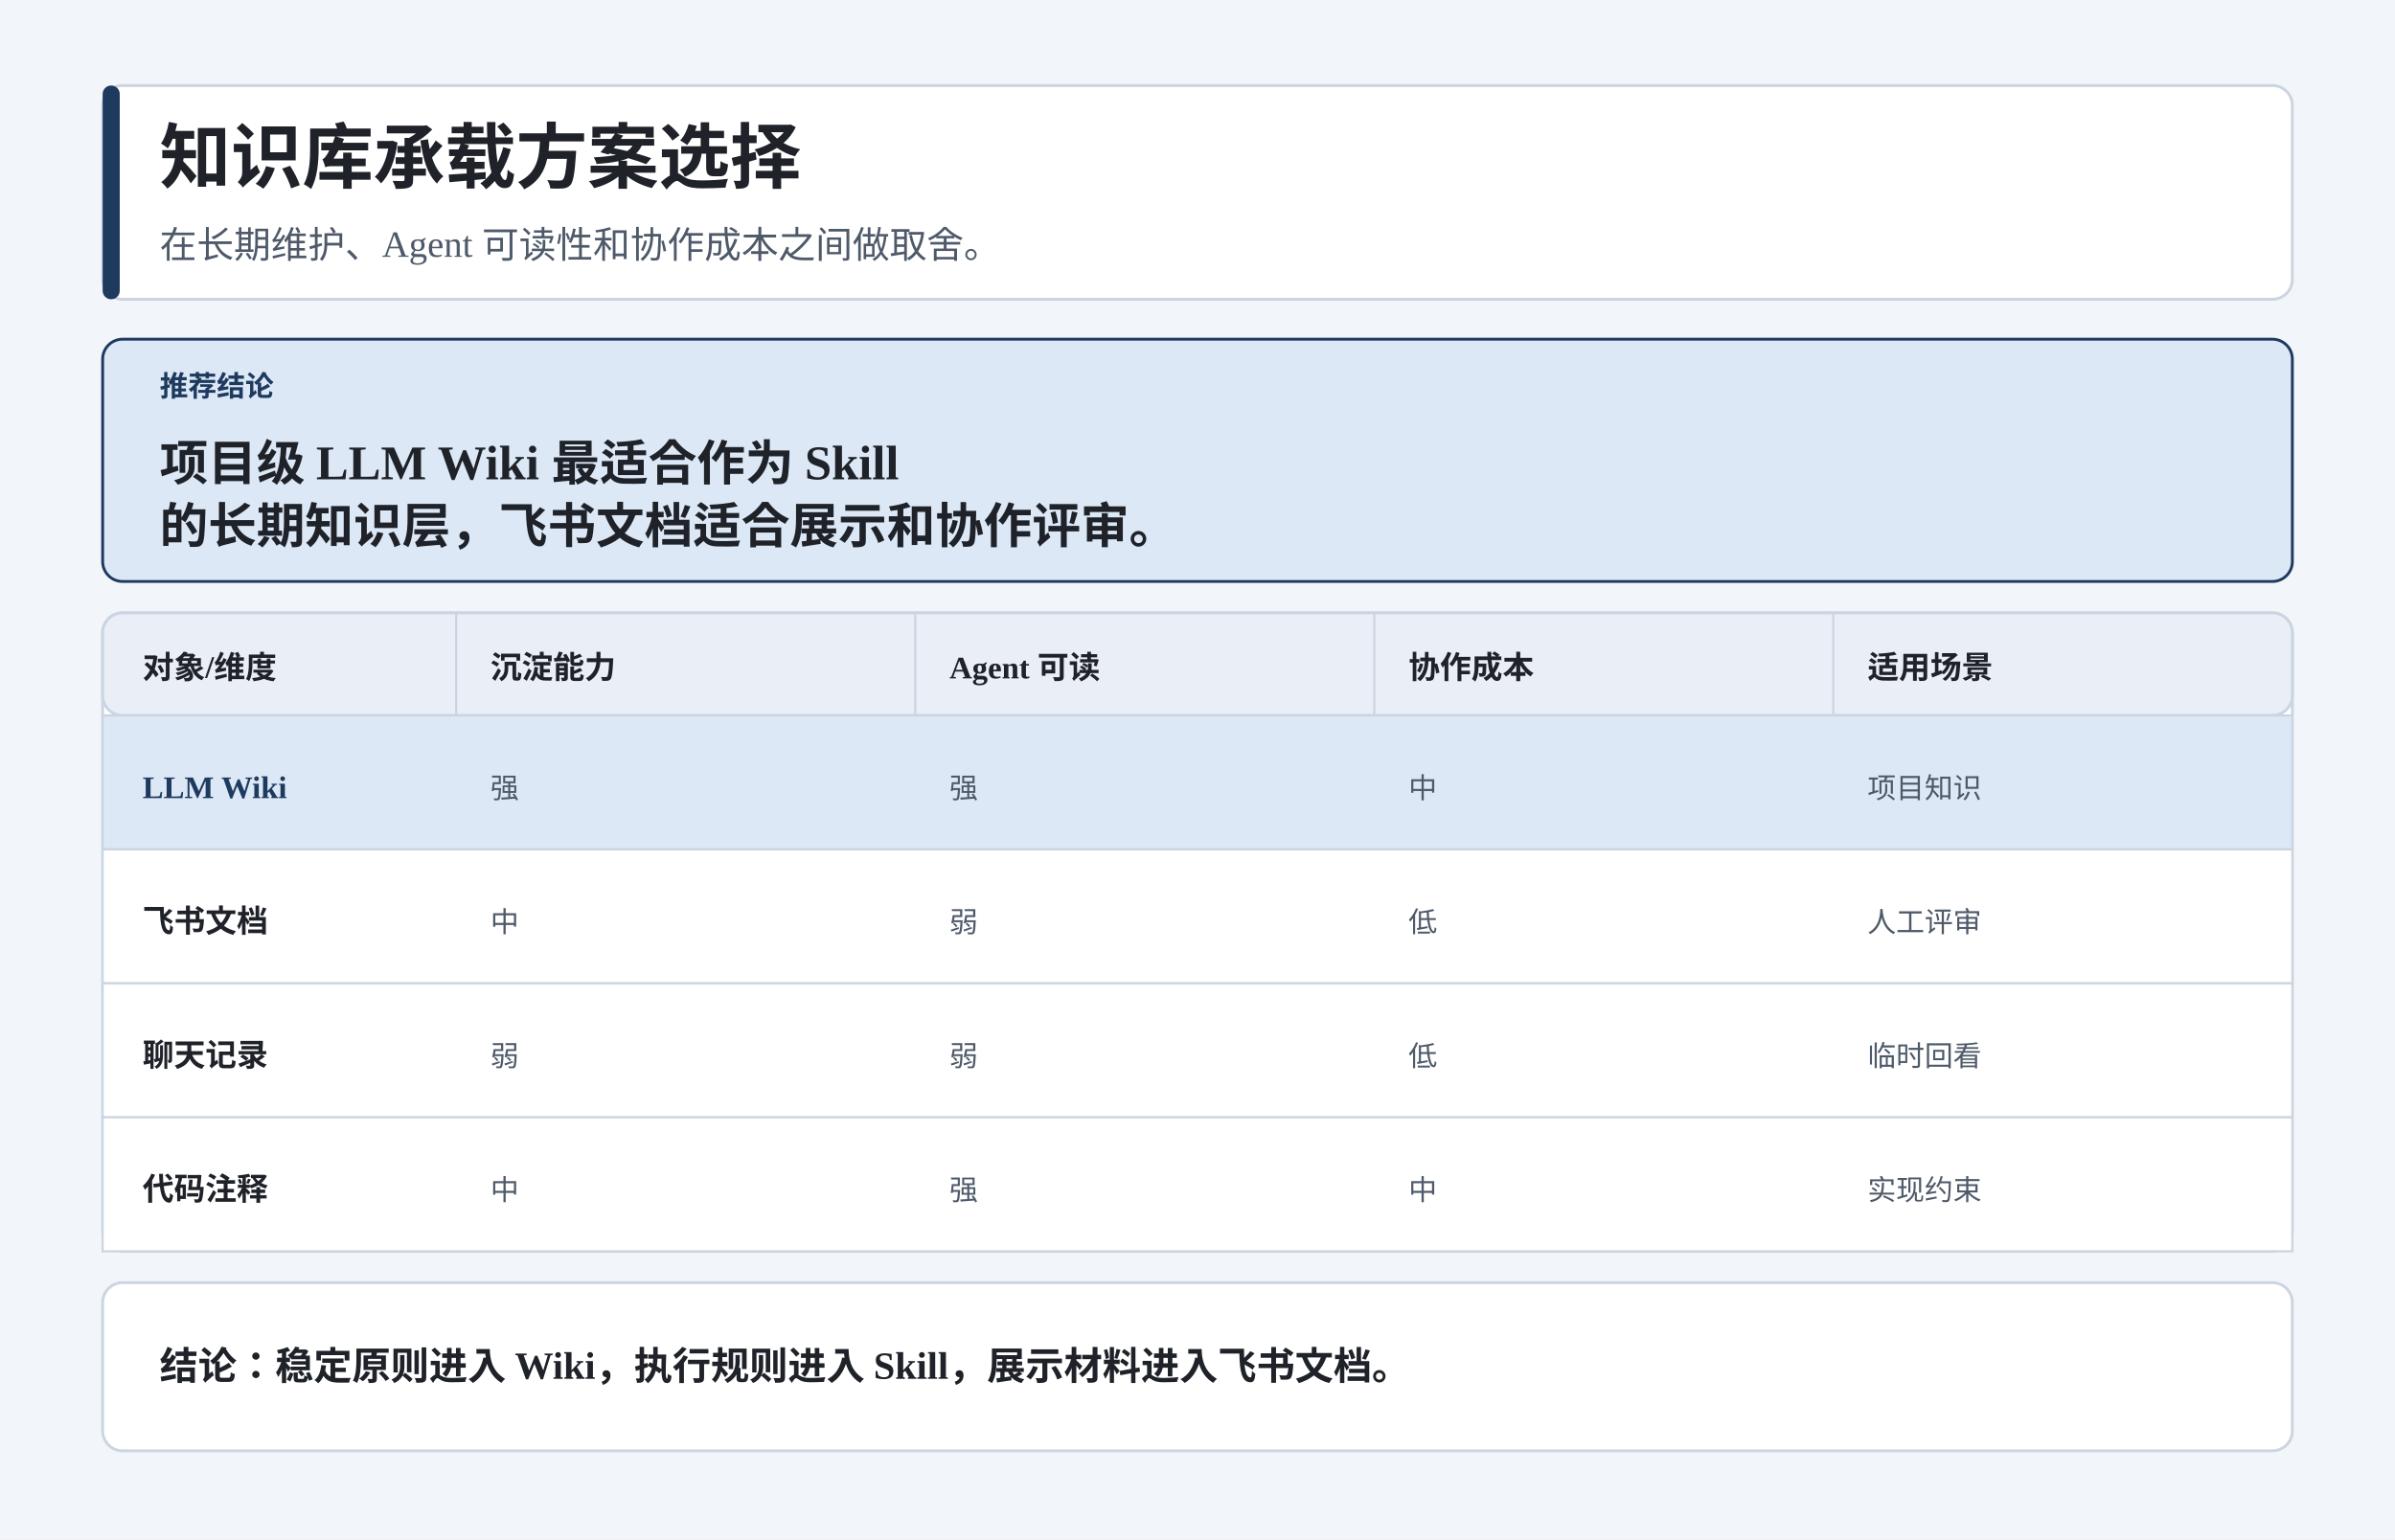
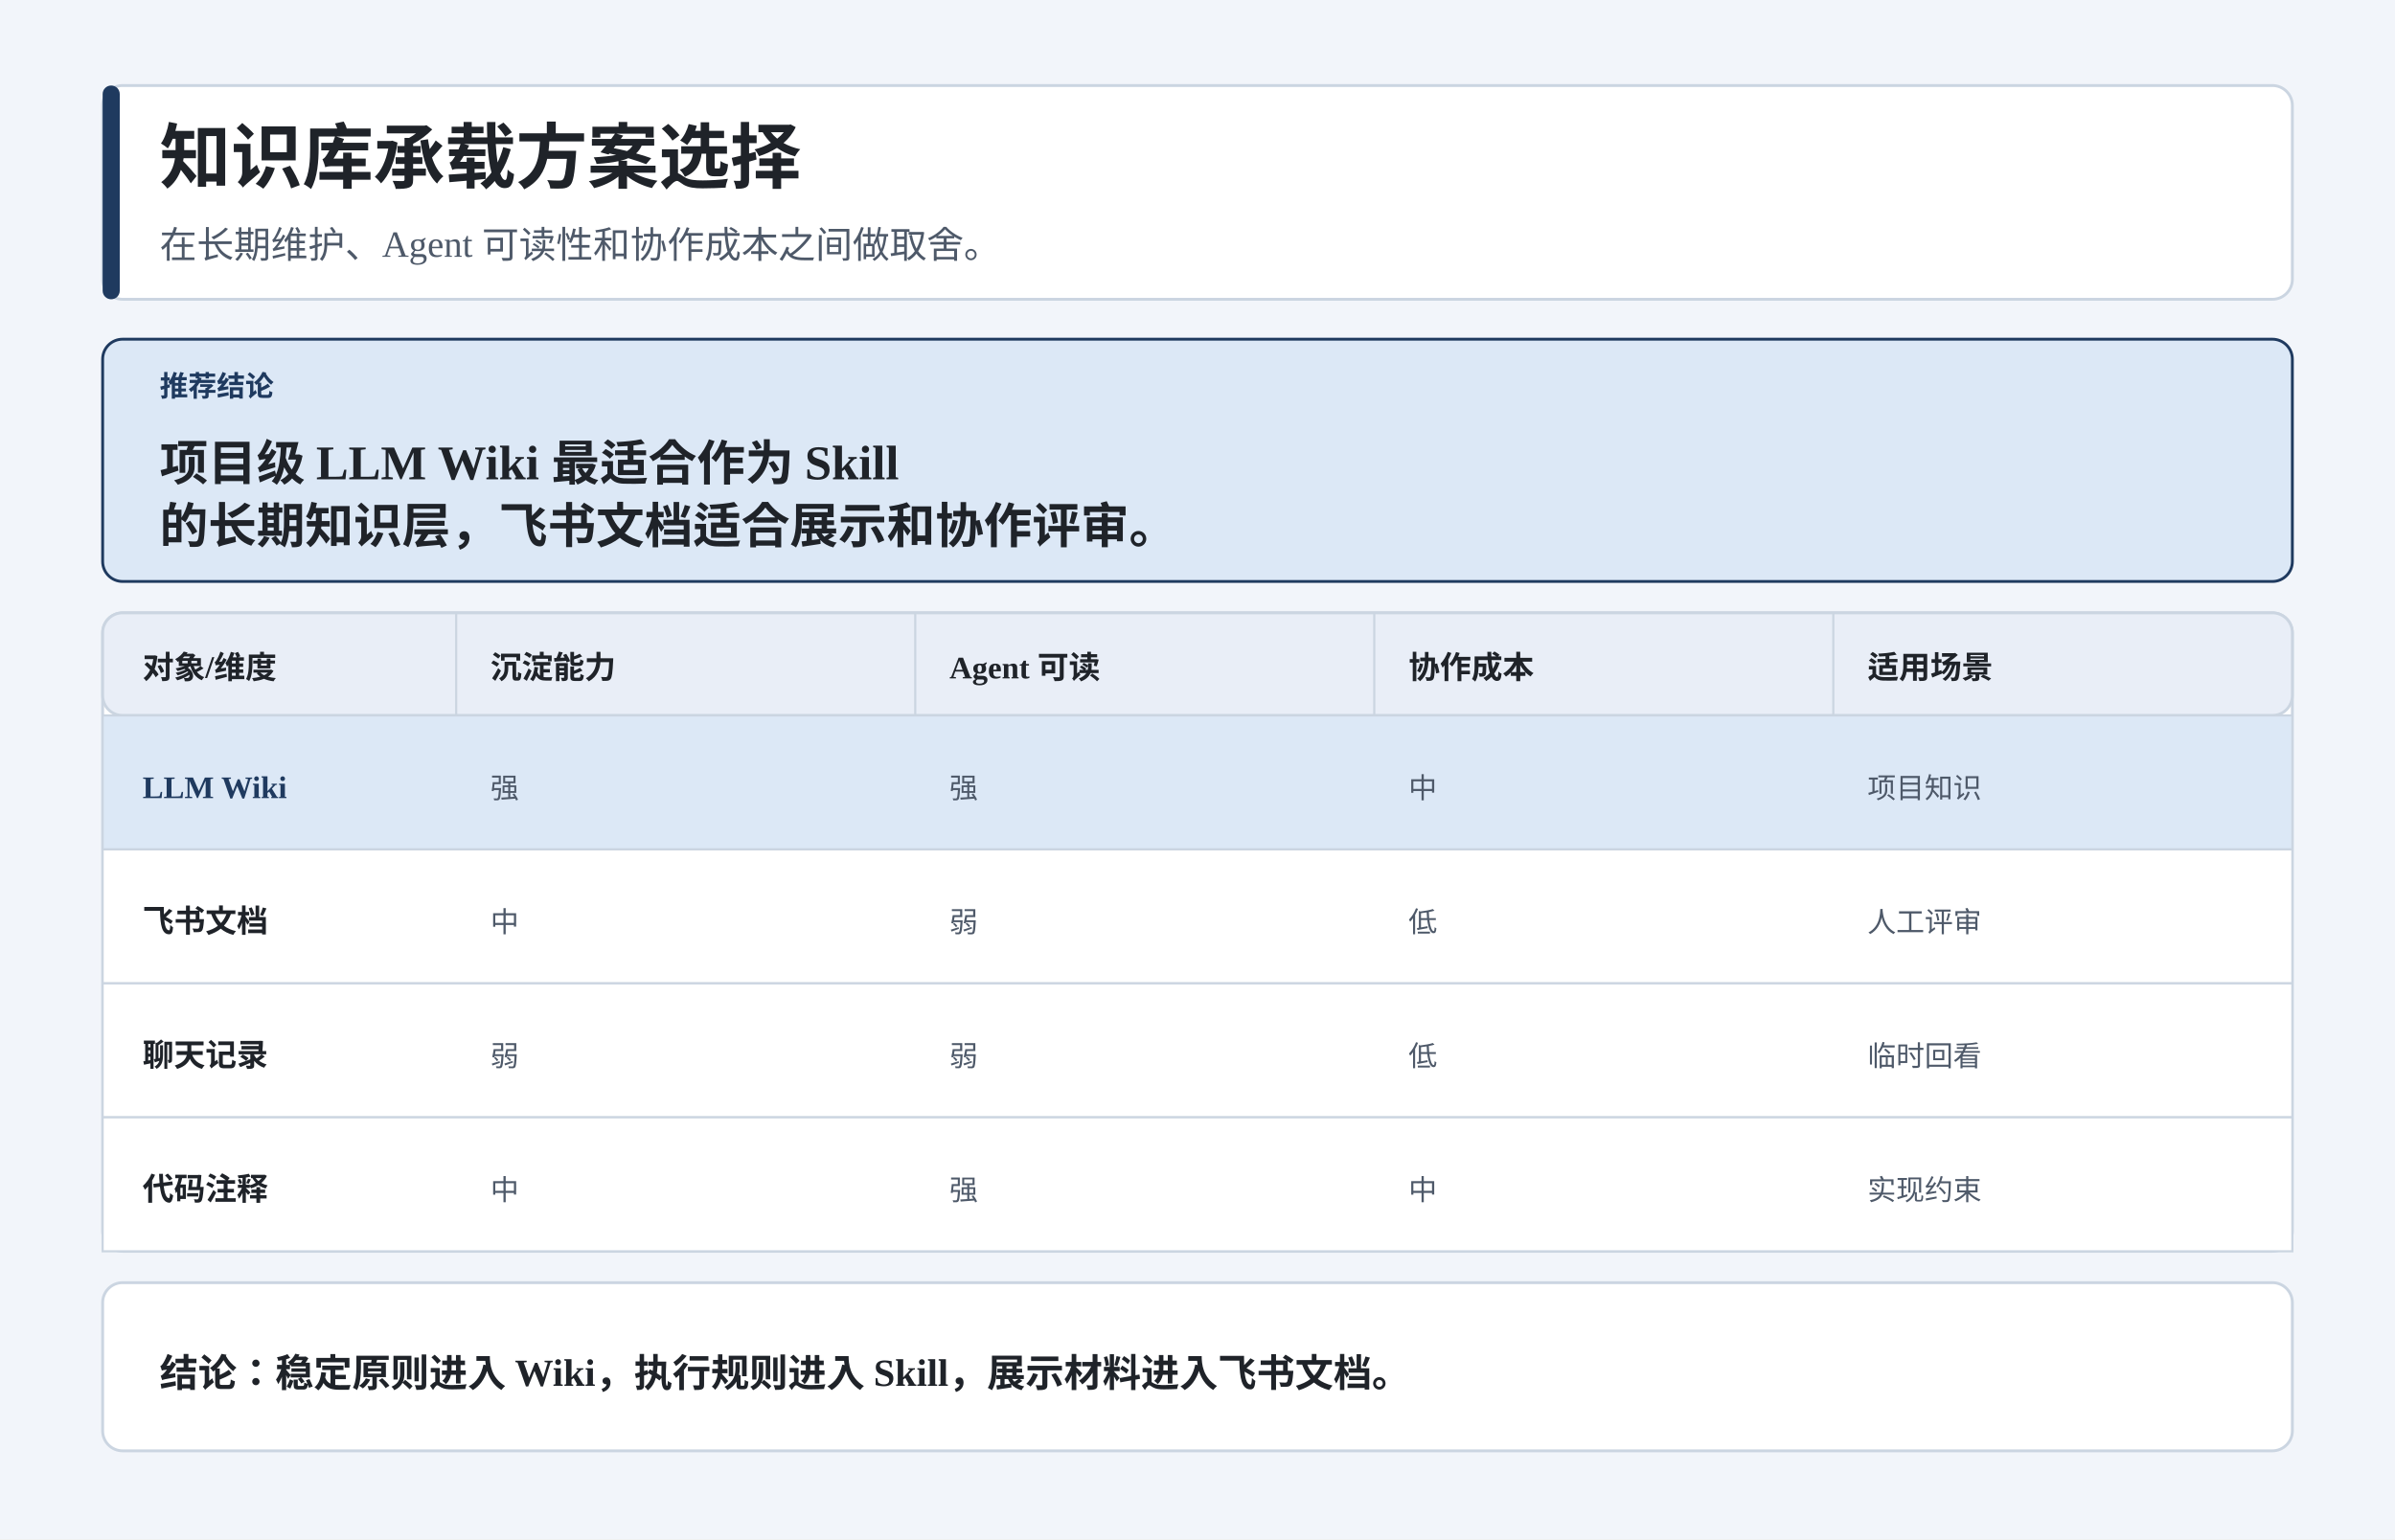
<svg xmlns="http://www.w3.org/2000/svg" width="1680" height="1080" viewBox="0 0 1680 1080">
  <defs>
    <marker id="arrow" markerWidth="12" markerHeight="12" refX="9" refY="4" orient="auto" markerUnits="strokeWidth">
      <path d="M0 0 L10 4 L0 8 z" fill="#1F3A5F" />
    </marker>
  </defs>
  <rect x="0" y="0" width="1680" height="1080" fill="#F2F5FA" />
  <rect x="72" y="60" width="1536" height="150" rx="14" fill="#FFFFFF" stroke="#CBD5E1" stroke-width="2" />
  <rect x="72" y="60" width="12" height="150" rx="6" fill="#1F3A5F" />
  <text x="112" y="128" font-size="50" fill="#1F2329" font-weight="700">
    <tspan x="112" dy="0">知识库承载方案选择</tspan>
  </text>
  <text x="112" y="181" font-size="26" fill="#4E5969" font-weight="400">
    <tspan x="112" dy="0">在长期维护、Agent 可读性和协作成本之间做取舍。</tspan>
  </text>
  <rect x="72" y="238" width="1536" height="170" rx="14" fill="#DCE8F6" stroke="#1F3A5F" stroke-width="2" />
  <text x="112" y="278" font-size="20" fill="#1F3A5F" font-weight="700">
    <tspan x="112" dy="0">推荐结论</tspan>
  </text>
  <text x="112" y="337" font-size="34" fill="#1F2329" font-weight="700">
    <tspan x="112" dy="0">项目级 LLM Wiki 最适合作为 Skill</tspan>
    <tspan x="112" dy="44">的长期知识层，飞书文档适合展示和协作评审。</tspan>
  </text>
  <rect x="72" y="430" width="1536" height="448" rx="14" fill="#FFFFFF" stroke="#CBD5E1" stroke-width="2" />
  <rect x="72" y="430" width="1536" height="72" rx="14" fill="#E9EEF7" stroke="#CBD5E1" stroke-width="2" />
  <text x="100" y="476" font-size="22" fill="#1F2329" font-weight="700">
    <tspan x="100" dy="0">对象/维度</tspan>
  </text>
  <text x="344" y="476" font-size="22" fill="#1F2329" font-weight="700">
    <tspan x="344" dy="0">沉淀能力</tspan>
  </text>
  <line x1="320" y1="430" x2="320" y2="878" stroke="#CBD5E1" stroke-width="1.5" />
  <text x="666" y="476" font-size="22" fill="#1F2329" font-weight="700">
    <tspan x="666" dy="0">Agent 可读</tspan>
  </text>
  <line x1="642" y1="430" x2="642" y2="878" stroke="#CBD5E1" stroke-width="1.5" />
  <text x="988" y="476" font-size="22" fill="#1F2329" font-weight="700">
    <tspan x="988" dy="0">协作成本</tspan>
  </text>
  <line x1="964" y1="430" x2="964" y2="878" stroke="#CBD5E1" stroke-width="1.5" />
  <text x="1310" y="476" font-size="22" fill="#1F2329" font-weight="700">
    <tspan x="1310" dy="0">适用场景</tspan>
  </text>
  <line x1="1286" y1="430" x2="1286" y2="878" stroke="#CBD5E1" stroke-width="1.5" />
  <rect x="72" y="502" width="1536" height="94" fill="#DCE8F6" stroke="#CBD5E1" stroke-width="1.5" />
  <text x="100" y="560" font-size="22" fill="#1F3A5F" font-weight="700">
    <tspan x="100" dy="0">LLM Wiki</tspan>
  </text>
  <text x="344" y="560" font-size="20" fill="#4E5969" font-weight="400">
    <tspan x="344" dy="0">强</tspan>
  </text>
  <text x="666" y="560" font-size="20" fill="#4E5969" font-weight="400">
    <tspan x="666" dy="0">强</tspan>
  </text>
  <text x="988" y="560" font-size="20" fill="#4E5969" font-weight="400">
    <tspan x="988" dy="0">中</tspan>
  </text>
  <text x="1310" y="560" font-size="20" fill="#4E5969" font-weight="400">
    <tspan x="1310" dy="0">项目知识</tspan>
  </text>
  <rect x="72" y="596" width="1536" height="94" fill="#FFFFFF" stroke="#CBD5E1" stroke-width="1.5" />
  <text x="100" y="654" font-size="22" fill="#1F2329" font-weight="700">
    <tspan x="100" dy="0">飞书文档</tspan>
  </text>
  <text x="344" y="654" font-size="20" fill="#4E5969" font-weight="400">
    <tspan x="344" dy="0">中</tspan>
  </text>
  <text x="666" y="654" font-size="20" fill="#4E5969" font-weight="400">
    <tspan x="666" dy="0">弱</tspan>
  </text>
  <text x="988" y="654" font-size="20" fill="#4E5969" font-weight="400">
    <tspan x="988" dy="0">低</tspan>
  </text>
  <text x="1310" y="654" font-size="20" fill="#4E5969" font-weight="400">
    <tspan x="1310" dy="0">人工评审</tspan>
  </text>
  <rect x="72" y="690" width="1536" height="94" fill="#FFFFFF" stroke="#CBD5E1" stroke-width="1.5" />
  <text x="100" y="748" font-size="22" fill="#1F2329" font-weight="700">
    <tspan x="100" dy="0">聊天记录</tspan>
  </text>
  <text x="344" y="748" font-size="20" fill="#4E5969" font-weight="400">
    <tspan x="344" dy="0">弱</tspan>
  </text>
  <text x="666" y="748" font-size="20" fill="#4E5969" font-weight="400">
    <tspan x="666" dy="0">弱</tspan>
  </text>
  <text x="988" y="748" font-size="20" fill="#4E5969" font-weight="400">
    <tspan x="988" dy="0">低</tspan>
  </text>
  <text x="1310" y="748" font-size="20" fill="#4E5969" font-weight="400">
    <tspan x="1310" dy="0">临时回看</tspan>
  </text>
  <rect x="72" y="784" width="1536" height="94" fill="#FFFFFF" stroke="#CBD5E1" stroke-width="1.5" />
  <text x="100" y="842" font-size="22" fill="#1F2329" font-weight="700">
    <tspan x="100" dy="0">代码注释</tspan>
  </text>
  <text x="344" y="842" font-size="20" fill="#4E5969" font-weight="400">
    <tspan x="344" dy="0">中</tspan>
  </text>
  <text x="666" y="842" font-size="20" fill="#4E5969" font-weight="400">
    <tspan x="666" dy="0">强</tspan>
  </text>
  <text x="988" y="842" font-size="20" fill="#4E5969" font-weight="400">
    <tspan x="988" dy="0">中</tspan>
  </text>
  <text x="1310" y="842" font-size="20" fill="#4E5969" font-weight="400">
    <tspan x="1310" dy="0">实现约束</tspan>
  </text>
  <rect x="72" y="900" width="1536" height="118" rx="14" fill="#FFFFFF" stroke="#CBD5E1" stroke-width="2" />
-   <text x="112" y="968" font-size="27" fill="#1F2329" font-weight="700">
+   <text x="112" y="973" font-size="27" fill="#1F2329" font-weight="700">
    <tspan x="112" dy="0">结论：稳定原则进入 Wiki，执行规则进入 Skill，展示材料进入飞书文档。</tspan>
  </text>
</svg>
